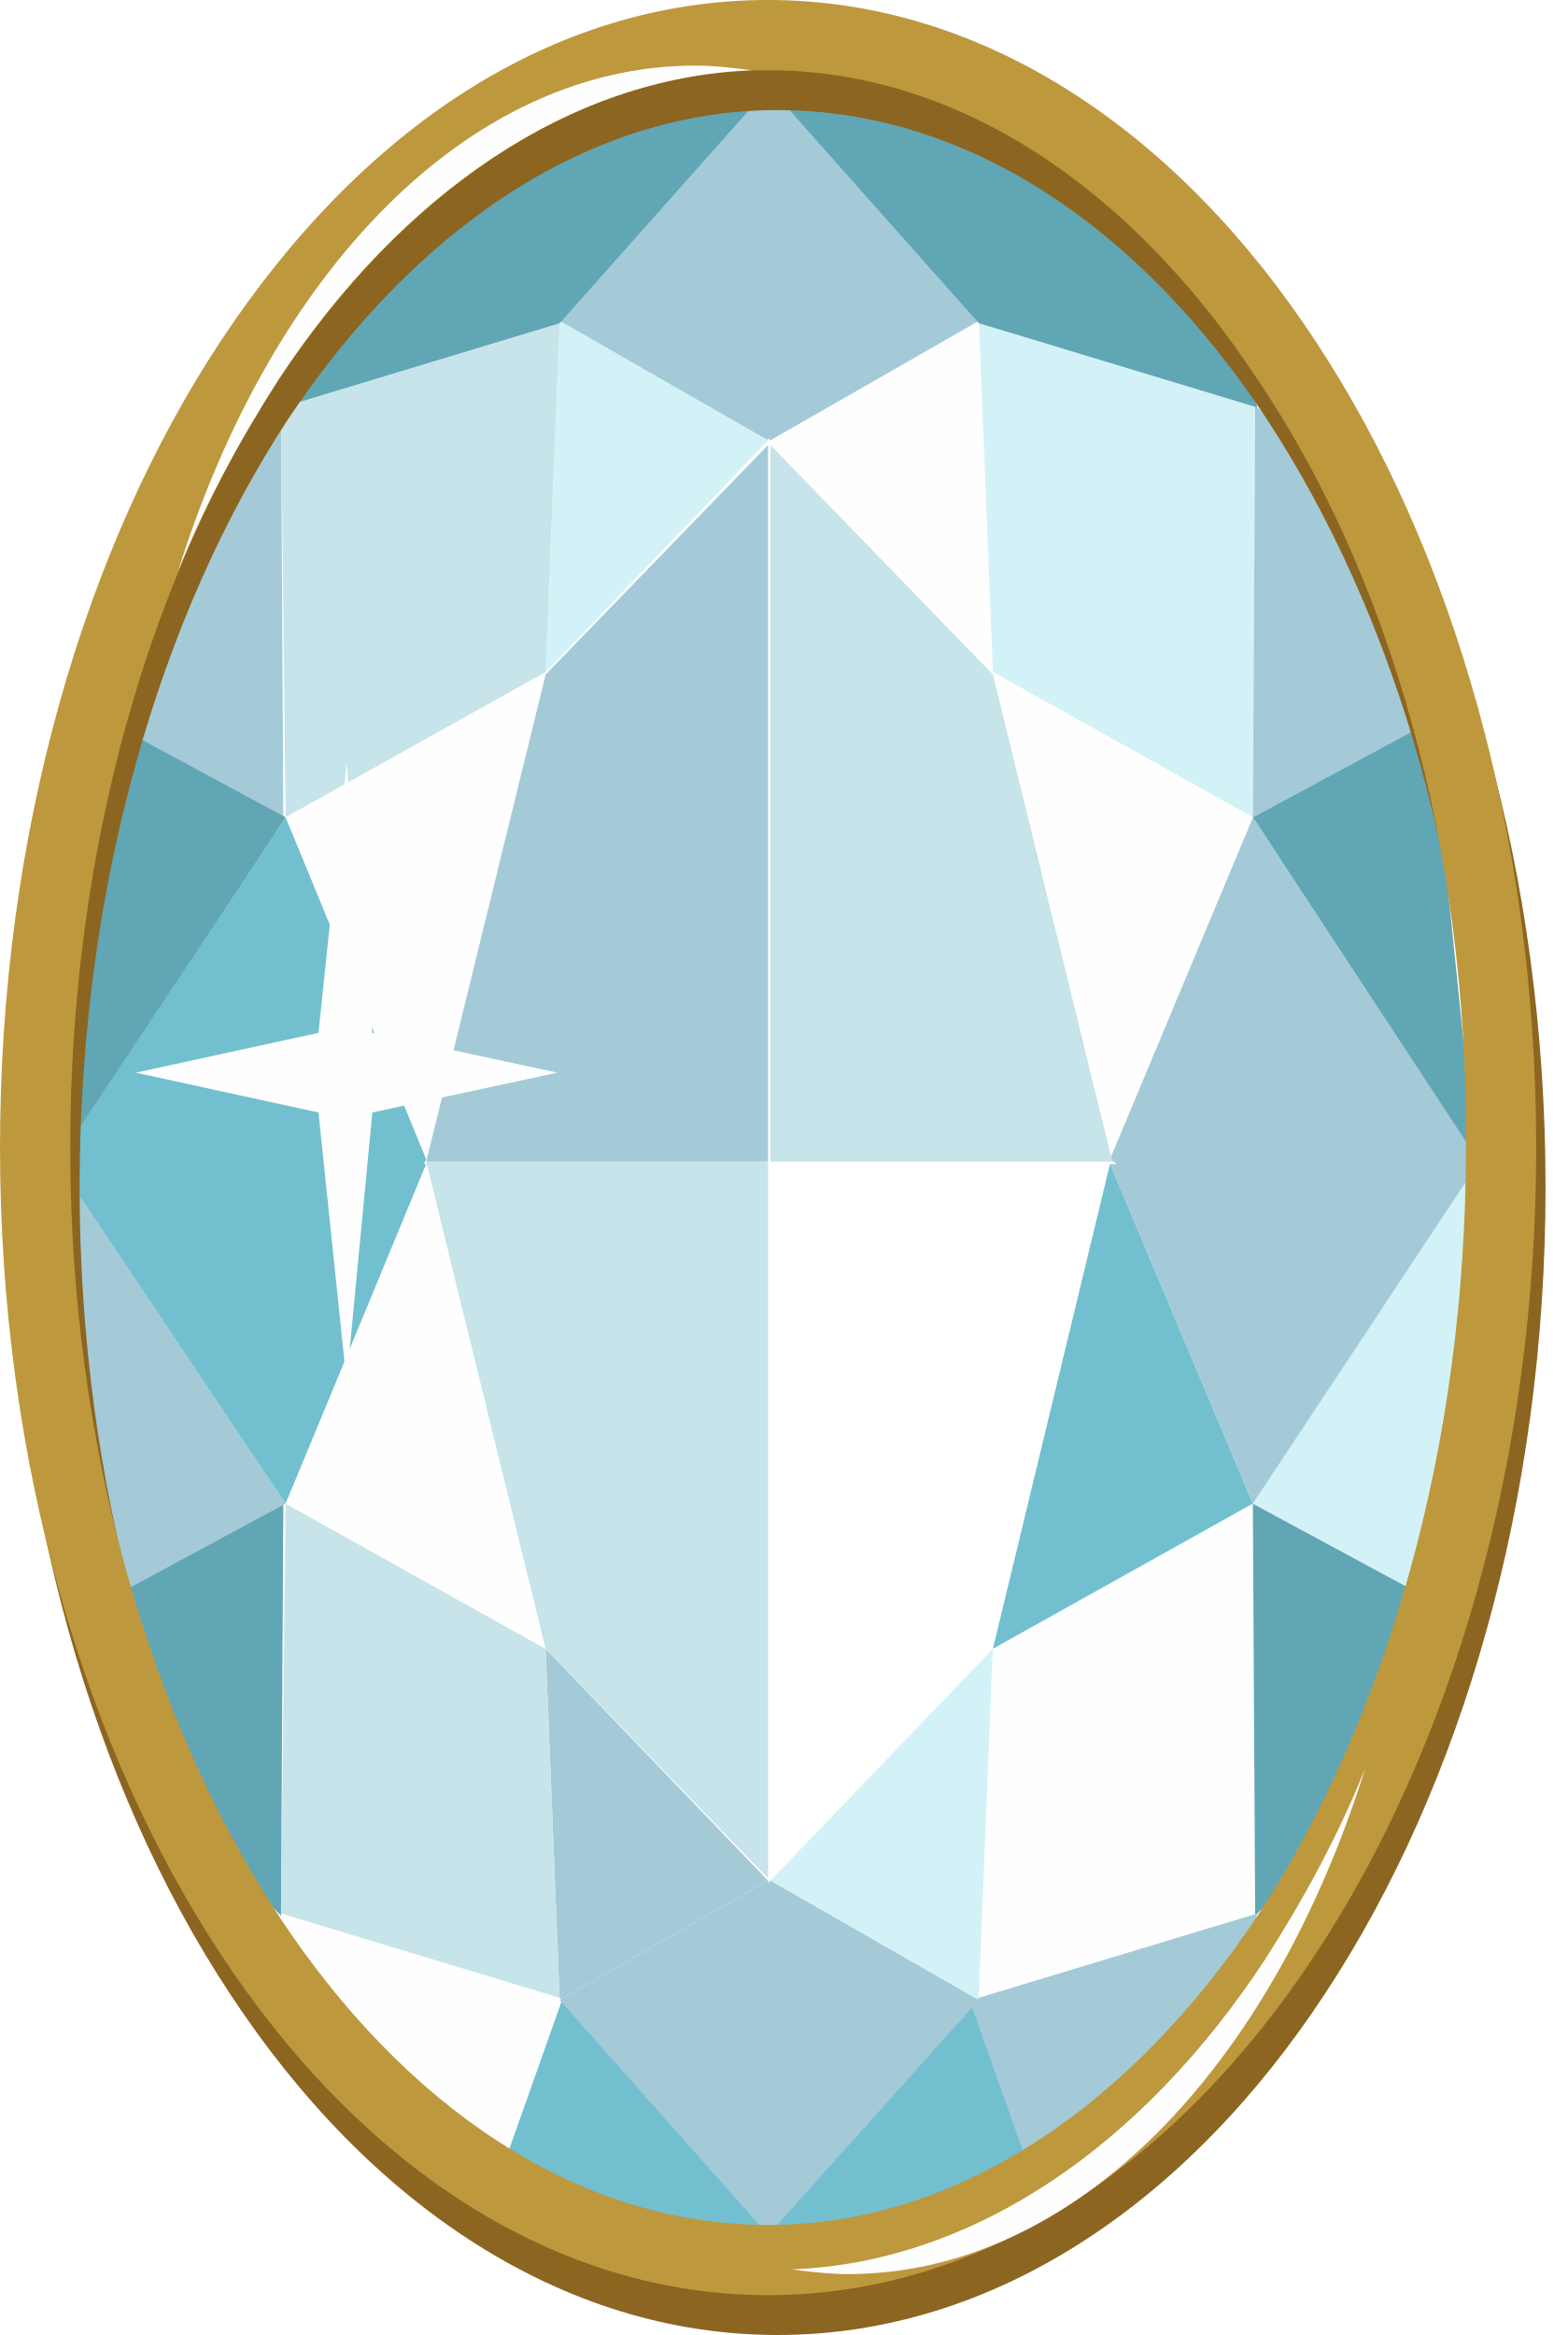
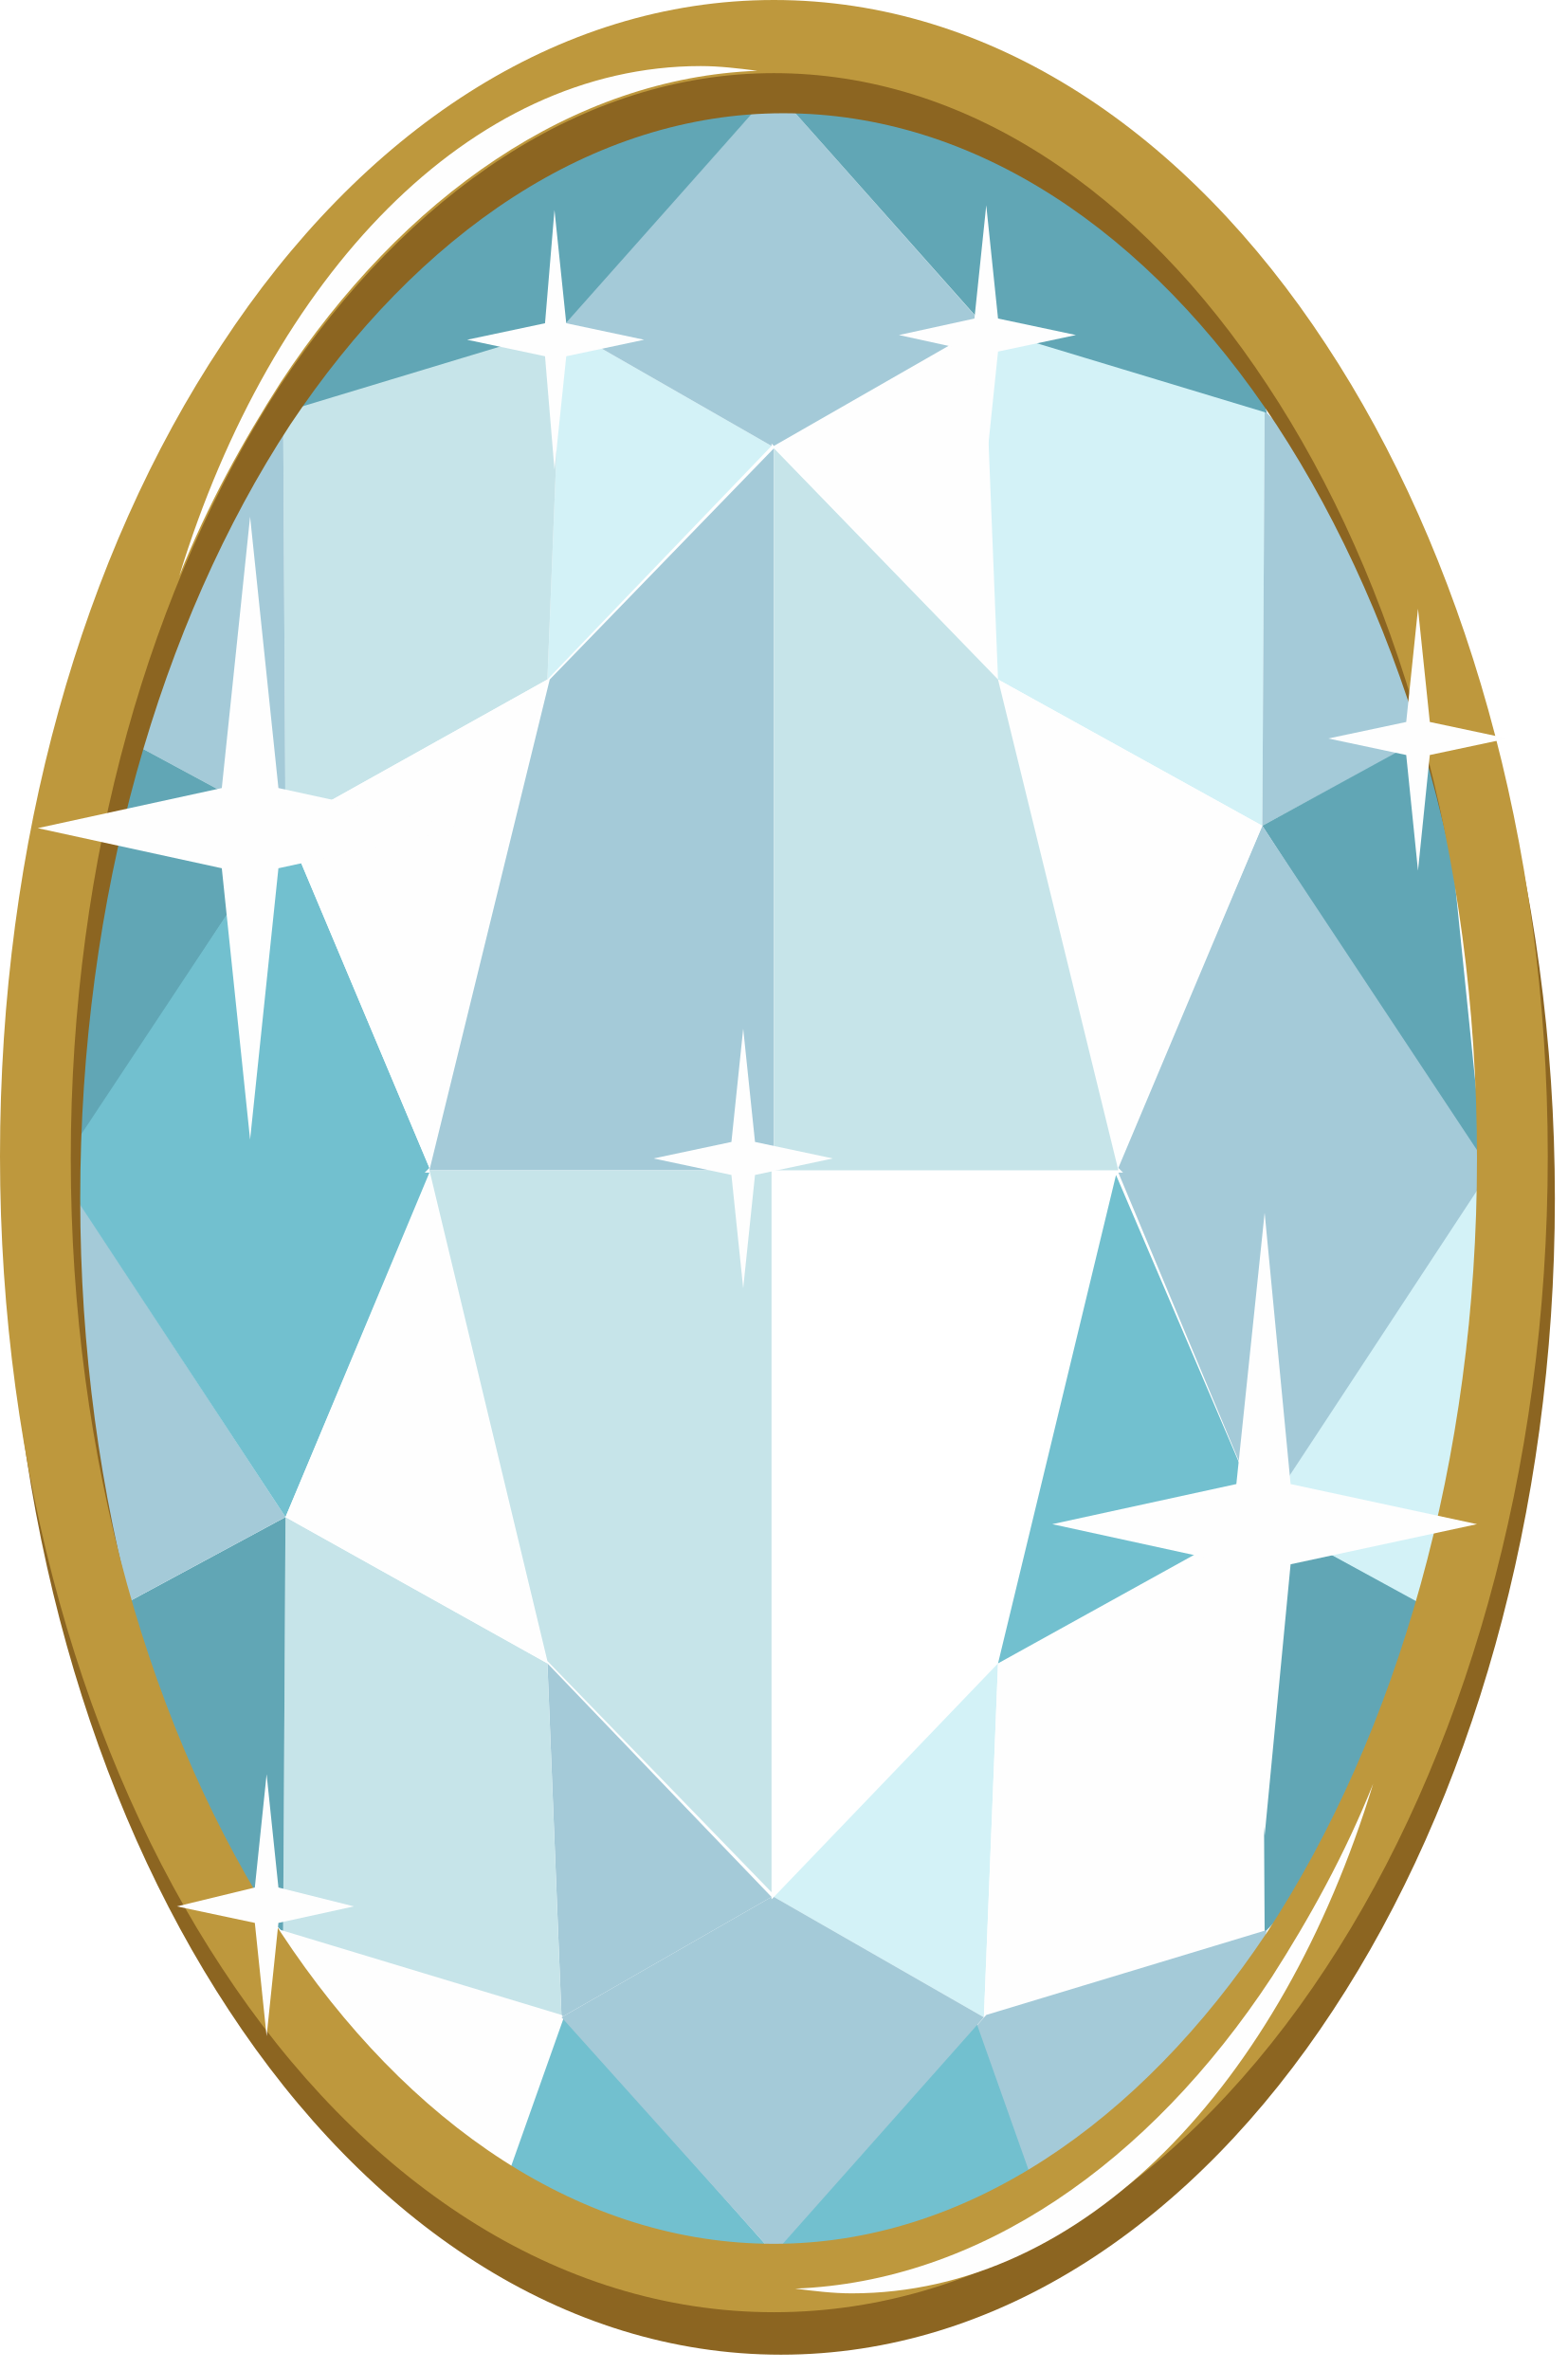
- <svg xmlns="http://www.w3.org/2000/svg" width="47" height="70" viewBox="0 0 47 70" fill="none">
-   <path fill-rule="evenodd" clip-rule="evenodd" d="M16.78 9.619L23.029 13.2L16.359 20.151L16.78 9.619Z" fill="#D3F2F7" />
-   <path fill-rule="evenodd" clip-rule="evenodd" d="M16.78 59.96L23.029 56.379L16.359 49.428L16.78 59.96Z" fill="#A4CAD8" />
-   <path fill-rule="evenodd" clip-rule="evenodd" d="M29.348 9.619L23.099 13.2L29.769 20.151L29.348 9.619Z" fill="#FEFEFE" />
-   <path fill-rule="evenodd" clip-rule="evenodd" d="M29.348 59.96L23.099 56.379L29.769 49.428L29.348 59.96Z" fill="#D3F2F7" />
-   <path fill-rule="evenodd" clip-rule="evenodd" d="M16.78 9.618L8.425 12.146L8.565 24.503L16.359 20.15L16.78 9.618Z" fill="#C6E4E9" />
-   <path fill-rule="evenodd" clip-rule="evenodd" d="M16.78 59.96L8.425 57.432L8.565 45.075L16.359 49.428L16.78 59.96Z" fill="#C6E4E9" />
-   <path fill-rule="evenodd" clip-rule="evenodd" d="M29.348 9.619L37.633 12.146L37.563 24.504L29.77 20.151L29.348 9.619Z" fill="#D3F2F7" />
-   <path fill-rule="evenodd" clip-rule="evenodd" d="M29.348 59.96L37.633 57.432L37.563 45.075L29.77 49.428L29.348 59.96Z" fill="#FEFEFE" />
-   <path fill-rule="evenodd" clip-rule="evenodd" d="M8.425 12.146L8.495 24.504L3.159 21.625C3.932 18.114 5.687 14.955 8.425 12.146Z" fill="#A4CAD8" />
-   <path fill-rule="evenodd" clip-rule="evenodd" d="M8.425 57.432L8.495 45.075L3.159 47.954C3.932 51.464 5.687 54.624 8.425 57.432Z" fill="#61A6B5" />
-   <path fill-rule="evenodd" clip-rule="evenodd" d="M37.633 12.146L37.563 24.504L42.899 21.625C42.197 18.114 40.441 14.955 37.633 12.146Z" fill="#A4CAD8" />
-   <path fill-rule="evenodd" clip-rule="evenodd" d="M37.633 57.432L37.563 45.075L42.899 47.954C42.197 51.464 40.441 54.624 37.633 57.432Z" fill="#61A6B5" />
-   <path fill-rule="evenodd" clip-rule="evenodd" d="M1.896 34.684L8.566 24.504L3.23 21.625L1.896 34.684Z" fill="#61A6B5" />
-   <path fill-rule="evenodd" clip-rule="evenodd" d="M1.896 34.895L8.566 45.075L3.23 47.954L1.896 34.895Z" fill="#A4CAD8" />
-   <path fill-rule="evenodd" clip-rule="evenodd" d="M44.233 34.684L37.563 24.503L42.899 21.625L44.233 34.684Z" fill="#61A6B5" />
-   <path fill-rule="evenodd" clip-rule="evenodd" d="M44.233 34.895L37.563 45.075L42.899 47.954L44.233 34.895Z" fill="#D3F2F7" />
-   <path fill-rule="evenodd" clip-rule="evenodd" d="M1.755 34.895L8.566 45.075L12.778 34.895H12.708L12.778 34.754L8.566 24.503L1.755 34.754L1.966 34.895H1.755Z" fill="#72C0CF" />
-   <path fill-rule="evenodd" clip-rule="evenodd" d="M44.303 34.895L37.563 45.075L33.28 34.895H33.49L33.28 34.754L37.563 24.503L44.303 34.754L44.092 34.895H44.303Z" fill="#A4CAD8" />
-   <path fill-rule="evenodd" clip-rule="evenodd" d="M12.849 34.684L8.566 24.503L16.359 20.15L12.849 34.684Z" fill="#FEFEFE" />
-   <path fill-rule="evenodd" clip-rule="evenodd" d="M12.849 34.895L8.566 45.075L16.359 49.428L12.849 34.895Z" fill="#FEFEFE" />
-   <path fill-rule="evenodd" clip-rule="evenodd" d="M33.28 34.684L37.563 24.503L29.769 20.15L33.28 34.684Z" fill="#FEFEFE" />
-   <path fill-rule="evenodd" clip-rule="evenodd" d="M33.28 34.895L37.563 45.075L29.769 49.428L33.28 34.895Z" fill="#72C0CF" />
-   <path fill-rule="evenodd" clip-rule="evenodd" d="M16.78 9.619L23.029 13.2V13.129L23.099 13.2L29.348 9.619L23.17 2.738H22.959H22.889L16.78 9.619Z" fill="#A4CAD8" />
-   <path fill-rule="evenodd" clip-rule="evenodd" d="M22.959 2.738L16.78 9.689L8.425 12.217C8.425 12.147 10.391 1.755 22.959 2.738Z" fill="#61A6B5" />
-   <path fill-rule="evenodd" clip-rule="evenodd" d="M22.959 66.841L16.78 59.89L8.425 57.362C8.425 57.433 10.391 67.824 22.959 66.841Z" fill="#FEFEFE" />
-   <path fill-rule="evenodd" clip-rule="evenodd" d="M22.959 66.841L16.851 59.96L14.885 65.507C16.851 66.56 19.518 67.121 22.959 66.841Z" fill="#72C0CF" />
-   <path fill-rule="evenodd" clip-rule="evenodd" d="M23.169 2.738L29.348 9.689L37.703 12.217C37.633 12.147 35.737 1.755 23.169 2.738Z" fill="#61A6B5" />
-   <path fill-rule="evenodd" clip-rule="evenodd" d="M23.169 66.841L29.348 59.89L37.703 57.362C37.633 57.432 35.737 67.824 23.169 66.841Z" fill="#A4CAD8" />
-   <path fill-rule="evenodd" clip-rule="evenodd" d="M23.029 34.824V13.34L16.359 20.221L12.779 34.824H23.029ZM23.029 13.2V20.15V34.754" fill="#A4CAD8" />
-   <path fill-rule="evenodd" clip-rule="evenodd" d="M23.029 34.824V56.308L16.359 49.428L12.779 34.824H23.029ZM23.029 56.379V34.824V56.379Z" fill="#C6E4E9" />
-   <path fill-rule="evenodd" clip-rule="evenodd" d="M23.099 34.824V13.34L29.769 20.221L33.35 34.824H23.099ZM23.099 13.2V20.15V34.754" fill="#C6E4E9" />
-   <path fill-rule="evenodd" clip-rule="evenodd" d="M22.959 66.841L29.067 59.96L31.033 65.507C28.997 66.56 26.329 67.121 22.959 66.841Z" fill="#72C0CF" />
-   <path fill-rule="evenodd" clip-rule="evenodd" d="M16.78 59.96L23.029 56.379V56.449L23.099 56.379L29.348 59.96L23.17 66.841H22.959H22.889L16.78 59.96Z" fill="#A4CAD8" />
-   <path d="M37.984 12.568C34.193 6.81 28.997 3.3 23.31 3.3C17.623 3.3 12.427 6.881 8.636 12.568C4.774 18.465 2.387 26.61 2.387 35.597C2.387 44.584 4.774 52.728 8.636 58.626C12.427 64.383 17.623 67.894 23.31 67.894C28.997 67.894 34.193 64.313 37.984 58.626C41.846 52.728 44.233 44.584 44.233 35.597C44.303 26.61 41.846 18.465 37.984 12.568ZM23.31 1.194C29.769 1.194 35.597 5.125 39.739 11.444C43.811 17.623 46.339 26.189 46.339 35.597C46.339 45.005 43.811 53.571 39.739 59.749C35.597 66.068 29.769 70 23.31 70C16.851 70 11.023 66.068 6.881 59.749C2.808 53.571 0.281 45.005 0.281 35.597C0.281 26.189 2.808 17.623 6.881 11.444C11.023 5.125 16.851 1.194 23.31 1.194Z" fill="#8C6521" />
-   <path d="M37.703 11.374C33.912 5.617 28.716 2.106 23.029 2.106C17.342 2.106 12.146 5.687 8.355 11.374C4.493 17.272 2.106 25.416 2.106 34.403C2.106 43.39 4.493 51.535 8.355 57.432C12.146 63.19 17.342 66.7 23.029 66.7C28.716 66.7 33.912 63.119 37.703 57.432C41.565 51.535 43.952 43.39 43.952 34.403C44.022 25.346 41.635 17.202 37.703 11.374ZM23.029 0C29.488 0 35.316 3.932 39.458 10.251C43.531 16.429 46.058 24.995 46.058 34.403C46.058 43.811 43.531 52.377 39.458 58.556C35.316 64.875 29.488 68.806 23.029 68.806C16.57 68.806 10.742 64.875 6.6 58.556C2.528 52.377 0 43.811 0 34.403C0 24.995 2.528 16.429 6.6 10.251C10.812 3.862 16.57 0 23.029 0Z" fill="#BE983D" />
-   <path d="M20.853 1.966C21.414 1.966 21.976 2.036 22.538 2.106C17.061 2.317 12.006 5.827 8.355 11.374C7.232 13.129 6.179 15.025 5.336 17.131C8.144 8.144 14.042 1.966 20.853 1.966Z" fill="#FEFEFE" />
-   <path d="M25.416 68.174C24.855 68.174 24.293 68.104 23.731 68.034C29.208 67.823 34.263 64.313 37.914 58.766C39.037 57.011 40.09 55.115 40.933 53.009C38.124 61.996 32.227 68.174 25.416 68.174Z" fill="#FEFEFE" />
-   <path fill-rule="evenodd" clip-rule="evenodd" d="M10.391 22.889L11.164 30.963L16.71 32.157L11.164 33.35L10.391 41.424L9.549 33.35L4.072 32.157L9.549 30.963L10.391 22.889Z" fill="#FEFEFE" />
+ <svg xmlns="http://www.w3.org/2000/svg" width="43" height="65" viewBox="0 0 43 65" fill="none">
+   <path fill-rule="evenodd" clip-rule="evenodd" d="M15.401 8.93L21.16 12.23L15.013 18.636L15.401 8.93Z" fill="#D3F2F7" />
+   <path fill-rule="evenodd" clip-rule="evenodd" d="M15.401 55.327L21.16 52.026L15.013 45.62L15.401 55.327Z" fill="#A4CAD8" />
+   <path fill-rule="evenodd" clip-rule="evenodd" d="M26.984 8.93L21.225 12.23L27.372 18.636L26.984 8.93Z" fill="#FEFEFE" />
+   <path fill-rule="evenodd" clip-rule="evenodd" d="M26.984 55.327L21.225 52.026L27.372 45.62L26.984 55.327Z" fill="#D3F2F7" />
+   <path fill-rule="evenodd" clip-rule="evenodd" d="M15.401 8.93L7.765 11.259L7.83 22.648L15.013 18.636L15.401 8.93Z" fill="#C6E4E9" />
+   <path fill-rule="evenodd" clip-rule="evenodd" d="M15.401 55.327L7.765 52.997L7.83 41.608L15.013 45.62L15.401 55.327Z" fill="#C6E4E9" />
+   <path fill-rule="evenodd" clip-rule="evenodd" d="M26.984 8.93L34.684 11.259L34.62 22.648L27.372 18.636L26.984 8.93Z" fill="#D3F2F7" />
+   <path fill-rule="evenodd" clip-rule="evenodd" d="M26.984 55.327L34.684 52.997L34.62 41.608L27.372 45.62L26.984 55.327Z" fill="#FEFEFE" />
+   <path fill-rule="evenodd" clip-rule="evenodd" d="M7.765 11.259L7.83 22.648L2.912 19.995C3.559 16.76 5.177 13.848 7.765 11.259Z" fill="#A4CAD8" />
+   <path fill-rule="evenodd" clip-rule="evenodd" d="M7.765 52.997L7.83 41.608L2.912 44.261C3.559 47.497 5.177 50.409 7.765 52.997Z" fill="#61A6B5" />
+   <path fill-rule="evenodd" clip-rule="evenodd" d="M34.684 11.259L34.62 22.648L39.537 19.995C38.826 16.76 37.208 13.848 34.684 11.259Z" fill="#A4CAD8" />
+   <path fill-rule="evenodd" clip-rule="evenodd" d="M34.684 52.997L34.62 41.608L39.537 44.261C38.826 47.497 37.208 50.409 34.684 52.997Z" fill="#61A6B5" />
+   <path fill-rule="evenodd" clip-rule="evenodd" d="M1.682 32.031L7.83 22.648L2.912 19.995L1.682 32.031Z" fill="#61A6B5" />
+   <path fill-rule="evenodd" clip-rule="evenodd" d="M1.682 32.225L7.83 41.608L2.912 44.261L1.682 32.225Z" fill="#A4CAD8" />
+   <path fill-rule="evenodd" clip-rule="evenodd" d="M40.702 32.031L34.62 22.648L39.473 19.995L40.702 32.031Z" fill="#61A6B5" />
+   <path fill-rule="evenodd" clip-rule="evenodd" d="M40.702 32.225L34.62 41.608L39.473 44.261L40.702 32.225Z" fill="#D3F2F7" />
+   <path fill-rule="evenodd" clip-rule="evenodd" d="M1.618 32.161L7.83 41.608L11.777 32.161H11.648L11.777 32.031L7.83 22.648L1.618 32.031L1.747 32.161H1.618Z" fill="#72C0CF" />
+   <path fill-rule="evenodd" clip-rule="evenodd" d="M40.832 32.161L34.62 41.608L30.672 32.161H30.802L30.672 32.031L34.62 22.648L40.832 32.031L40.638 32.161H40.832Z" fill="#A4CAD8" />
+   <path fill-rule="evenodd" clip-rule="evenodd" d="M11.777 32.031L7.83 22.648L15.013 18.636L11.777 32.031Z" fill="#FEFEFE" />
+   <path fill-rule="evenodd" clip-rule="evenodd" d="M11.777 32.225L7.83 41.608L15.013 45.62L11.777 32.225Z" fill="#FEFEFE" />
+   <path fill-rule="evenodd" clip-rule="evenodd" d="M30.608 32.031L34.62 22.648L27.372 18.636L30.608 32.031Z" fill="#FEFEFE" />
+   <path fill-rule="evenodd" clip-rule="evenodd" d="M30.608 32.225L34.62 41.608L27.372 45.62L30.608 32.225Z" fill="#72C0CF" />
+   <path fill-rule="evenodd" clip-rule="evenodd" d="M15.401 8.93L21.16 12.23V12.165L21.225 12.23L26.984 8.93L21.354 2.588H21.095L15.401 8.93Z" fill="#A4CAD8" />
+   <path fill-rule="evenodd" clip-rule="evenodd" d="M21.095 2.588L15.401 8.995L7.7 11.324C7.765 11.259 9.512 1.682 21.095 2.588Z" fill="#61A6B5" />
+   <path fill-rule="evenodd" clip-rule="evenodd" d="M21.095 61.668L15.401 55.262L7.7 52.932C7.765 52.997 9.512 62.574 21.095 61.668Z" fill="#FEFEFE" />
+   <path fill-rule="evenodd" clip-rule="evenodd" d="M21.095 61.668L15.466 55.327L13.654 60.439C15.53 61.409 17.924 61.927 21.095 61.668Z" fill="#72C0CF" />
+   <path fill-rule="evenodd" clip-rule="evenodd" d="M21.354 2.588L27.049 8.995L34.749 11.324C34.684 11.259 32.872 1.682 21.354 2.588Z" fill="#61A6B5" />
+   <path fill-rule="evenodd" clip-rule="evenodd" d="M21.354 61.668L27.049 55.262L34.749 52.932C34.684 52.997 32.872 62.574 21.354 61.668Z" fill="#A4CAD8" />
+   <path fill-rule="evenodd" clip-rule="evenodd" d="M21.225 32.096V12.295L15.077 18.636L11.777 32.096H21.225ZM21.16 12.23V18.636V32.096" fill="#A4CAD8" />
+   <path fill-rule="evenodd" clip-rule="evenodd" d="M21.16 32.096V51.897L15.013 45.556L11.777 32.096H21.16ZM21.16 52.026V32.096Z" fill="#C6E4E9" />
+   <path fill-rule="evenodd" clip-rule="evenodd" d="M21.225 32.096V12.295L27.372 18.636L30.672 32.096H21.225ZM21.225 12.23V18.636V32.096" fill="#C6E4E9" />
+   <path fill-rule="evenodd" clip-rule="evenodd" d="M21.095 61.668L26.725 55.327L28.537 60.439C26.66 61.409 24.266 61.927 21.095 61.668Z" fill="#72C0CF" />
+   <path fill-rule="evenodd" clip-rule="evenodd" d="M15.401 55.327L21.16 52.026V52.091L21.225 52.026L26.984 55.327L21.354 61.668H21.095L15.401 55.327Z" fill="#A4CAD8" />
+   <path d="M35.008 11.648C31.514 6.341 26.725 3.106 21.484 3.106C16.242 3.106 11.454 6.406 7.959 11.648C4.4 17.083 2.2 24.589 2.2 32.872C2.2 41.155 4.4 48.661 7.959 54.097C11.454 59.403 16.242 62.639 21.484 62.639C26.725 62.639 31.514 59.338 35.008 54.097C38.567 48.661 40.767 41.155 40.767 32.872C40.767 24.589 38.567 17.083 35.008 11.648ZM21.419 1.165C27.372 1.165 32.743 4.788 36.561 10.612C40.314 16.307 42.644 24.201 42.644 32.872C42.644 41.543 40.314 49.438 36.561 55.132C32.743 60.956 27.372 64.58 21.419 64.58C15.466 64.58 10.095 60.956 6.277 55.132C2.524 49.438 0.194 41.543 0.194 32.872C0.194 24.201 2.524 16.307 6.277 10.612C10.159 4.788 15.53 1.165 21.419 1.165Z" fill="#8C6521" />
+   <path d="M34.749 10.548C31.255 5.241 26.466 2.006 21.225 2.006C15.983 2.006 11.195 5.306 7.7 10.548C4.141 15.983 1.941 23.489 1.941 31.772C1.941 40.055 4.141 47.561 7.7 52.997C11.195 58.303 15.983 61.539 21.225 61.539C26.466 61.539 31.255 58.239 34.749 52.997C38.308 47.561 40.508 40.055 40.508 31.772C40.508 23.425 38.308 15.918 34.749 10.548ZM21.225 0C27.178 0 32.549 3.624 36.367 9.448C40.12 15.142 42.449 23.037 42.449 31.708C42.449 40.379 40.12 48.273 36.367 53.968C32.549 59.791 27.178 63.415 21.225 63.415C15.271 63.415 9.901 59.791 6.083 53.968C2.33 48.273 0 40.379 0 31.708C0 23.037 2.265 15.207 6.083 9.448C9.901 3.624 15.271 0 21.225 0Z" fill="#BE983D" />
+   <path d="M19.219 1.812C19.736 1.812 20.254 1.876 20.772 1.941C15.724 2.135 11.065 5.371 7.7 10.483C6.665 12.1 5.694 13.848 4.918 15.789C7.442 7.571 12.877 1.812 19.219 1.812Z" fill="#FEFEFE" />
+   <path d="M23.36 62.898C22.842 62.898 22.325 62.833 21.807 62.768C26.854 62.574 31.513 59.339 34.878 54.227C35.914 52.609 36.884 50.862 37.661 48.92C35.137 57.203 29.702 62.898 23.36 62.898Z" fill="#FEFEFE" />
+   <path fill-rule="evenodd" clip-rule="evenodd" d="M6.859 14.171L7.636 21.613L12.683 22.713L7.636 23.813L6.859 31.255L6.083 23.813L1.035 22.713L6.083 21.613L6.859 14.171Z" fill="#FEFEFE" />
+   <path fill-rule="evenodd" clip-rule="evenodd" d="M34.684 33.261L35.396 40.702L40.508 41.802L35.396 42.902L34.684 50.344L33.908 42.902L28.86 41.802L33.908 40.702L34.684 33.261Z" fill="#FEFEFE" />
+   <path fill-rule="evenodd" clip-rule="evenodd" d="M27.049 5.63L27.372 8.736L29.508 9.189L27.372 9.642L27.049 12.748L26.725 9.642L24.654 9.189L26.725 8.736L27.049 5.63Z" fill="#FEFEFE" />
+   <path fill-rule="evenodd" clip-rule="evenodd" d="M38.89 16.695L39.214 19.801L41.349 20.254L39.214 20.707L38.89 23.878L38.567 20.707L36.431 20.254L38.567 19.801L38.89 16.695Z" fill="#FEFEFE" />
+   <path fill-rule="evenodd" clip-rule="evenodd" d="M20.383 28.213L20.707 31.319L22.842 31.772L20.707 32.225L20.383 35.331L20.06 32.225L17.924 31.772L20.06 31.319L20.383 28.213Z" fill="#FEFEFE" />
+   <path fill-rule="evenodd" clip-rule="evenodd" d="M15.207 5.759L15.53 8.865L17.666 9.318L15.53 9.771L15.207 12.877L14.948 9.771L12.812 9.318L14.948 8.865L15.207 5.759Z" fill="#FEFEFE" />
+   <path fill-rule="evenodd" clip-rule="evenodd" d="M7.312 48.661L7.636 51.767L9.706 52.285L7.636 52.738L7.312 55.844L6.989 52.738L4.853 52.285L6.989 51.767L7.312 48.661Z" fill="#FEFEFE" />
</svg>
